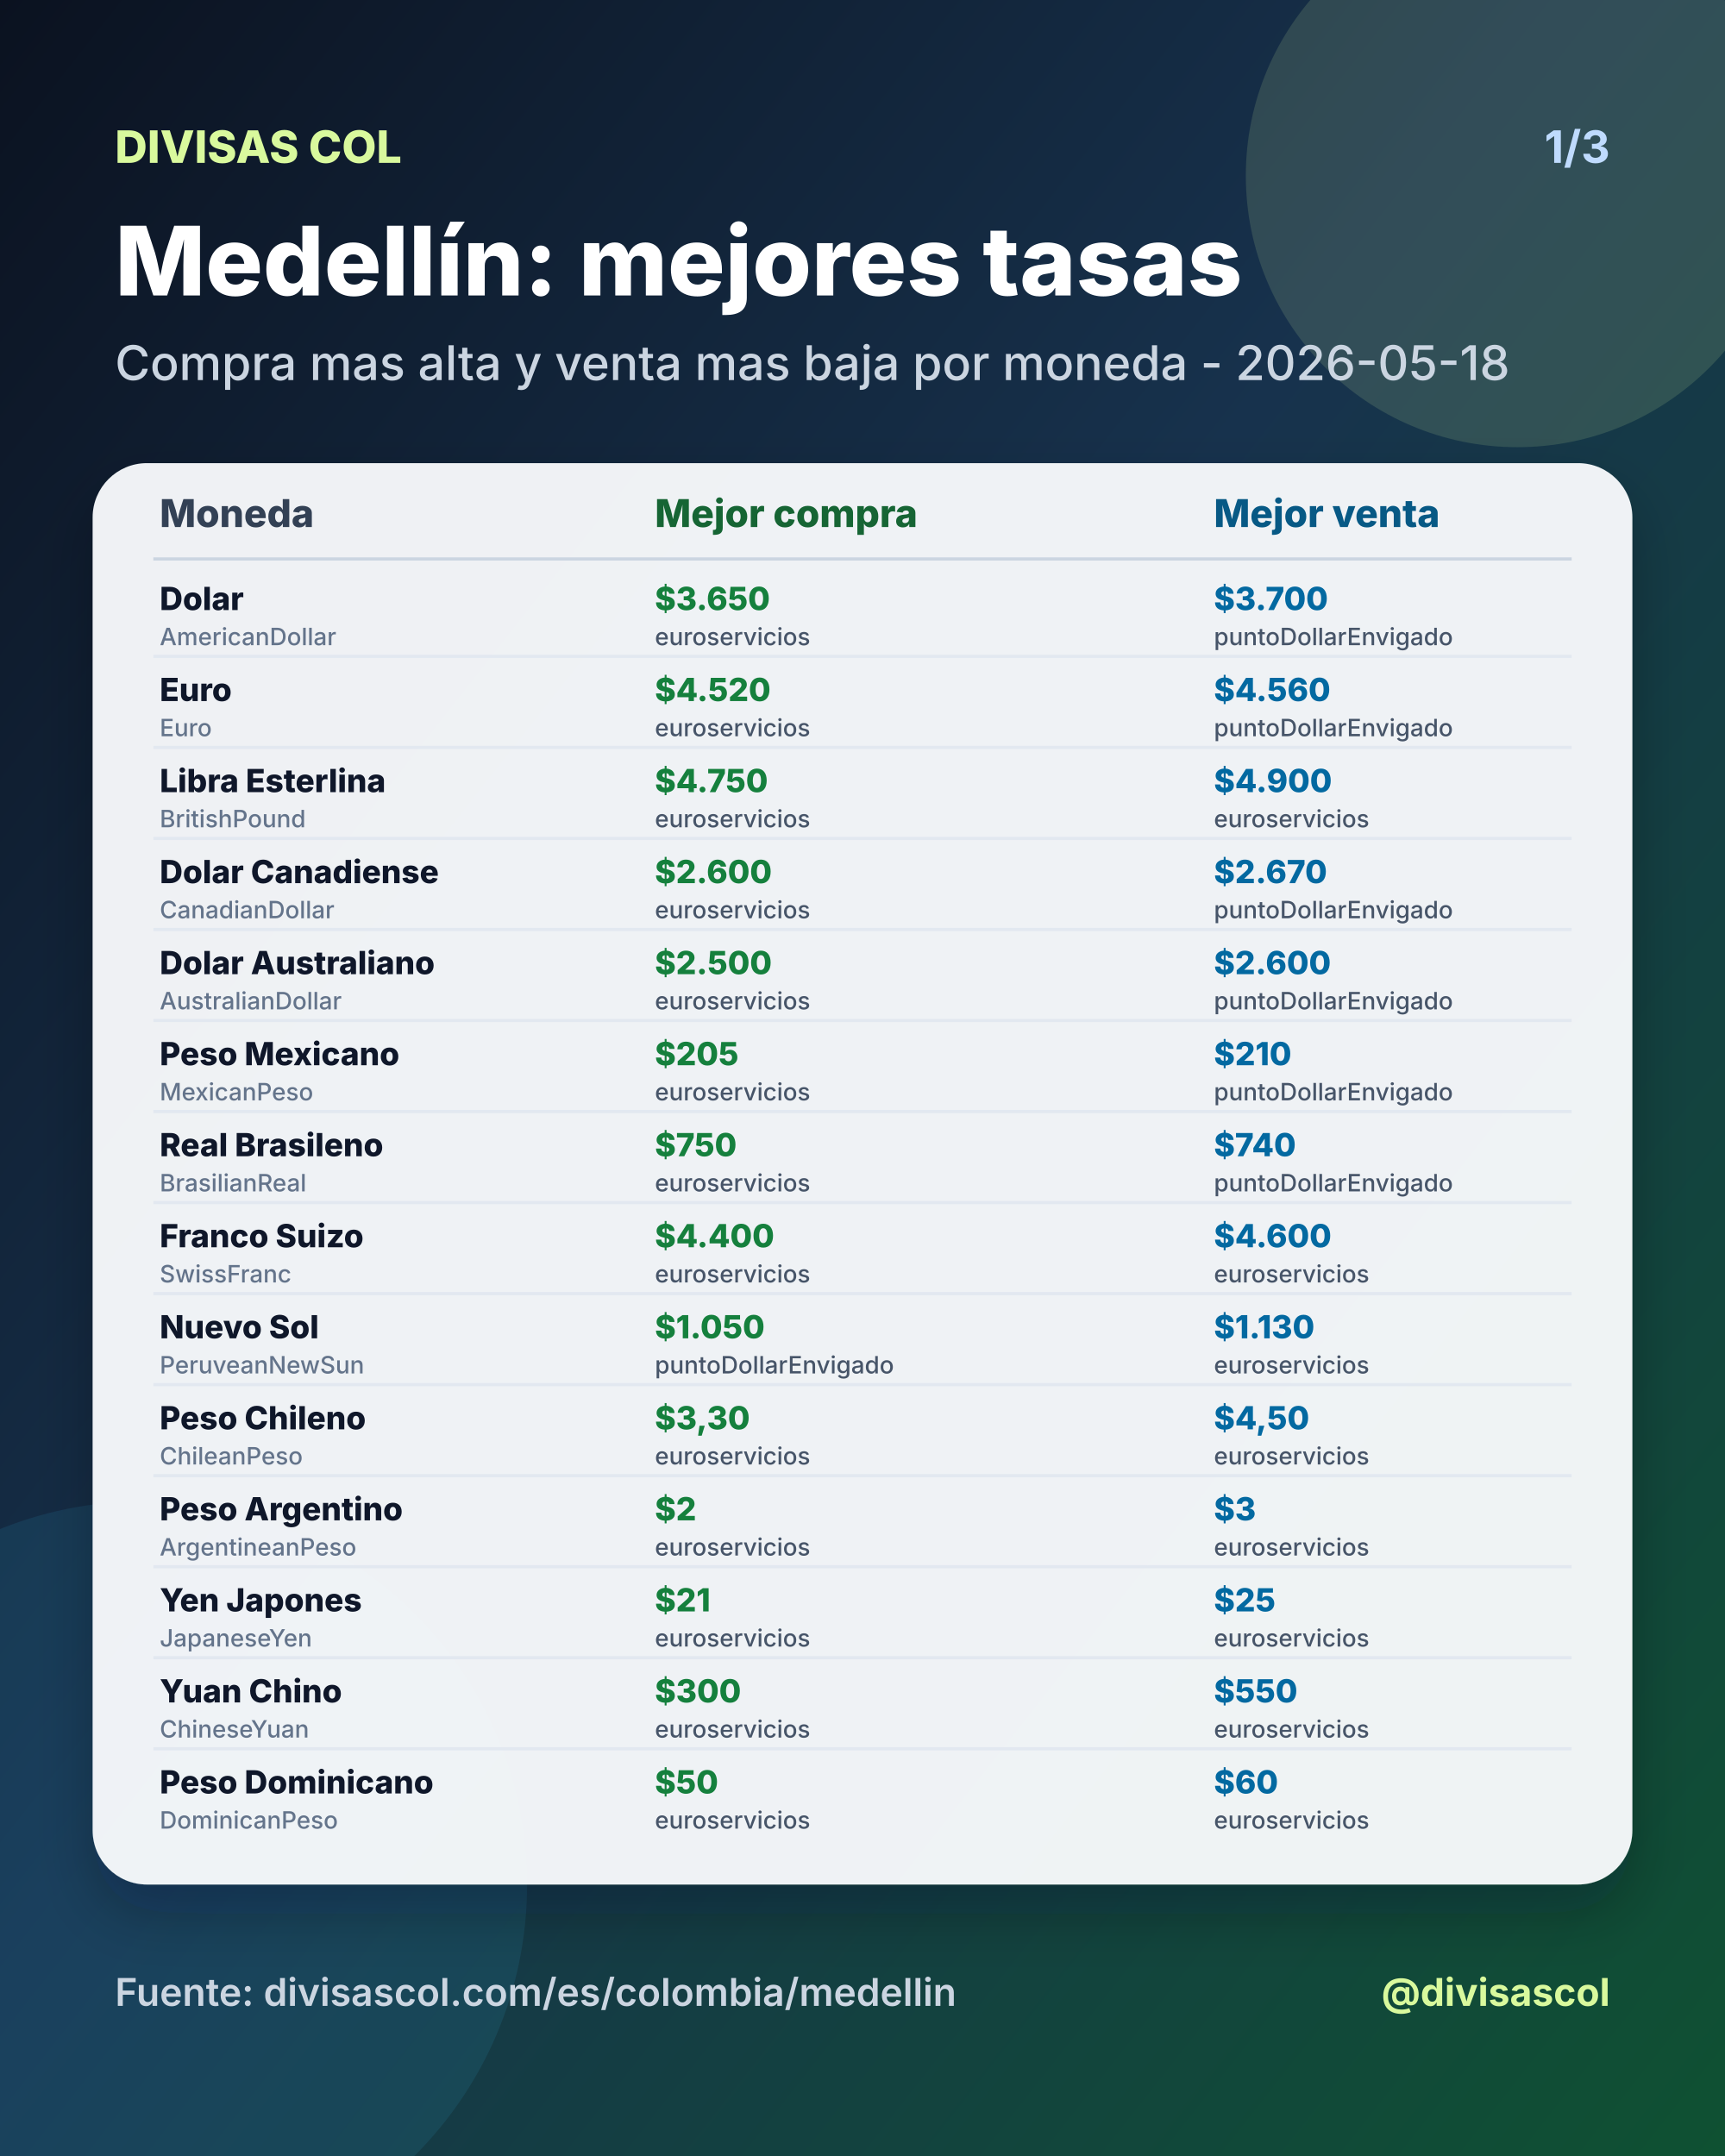
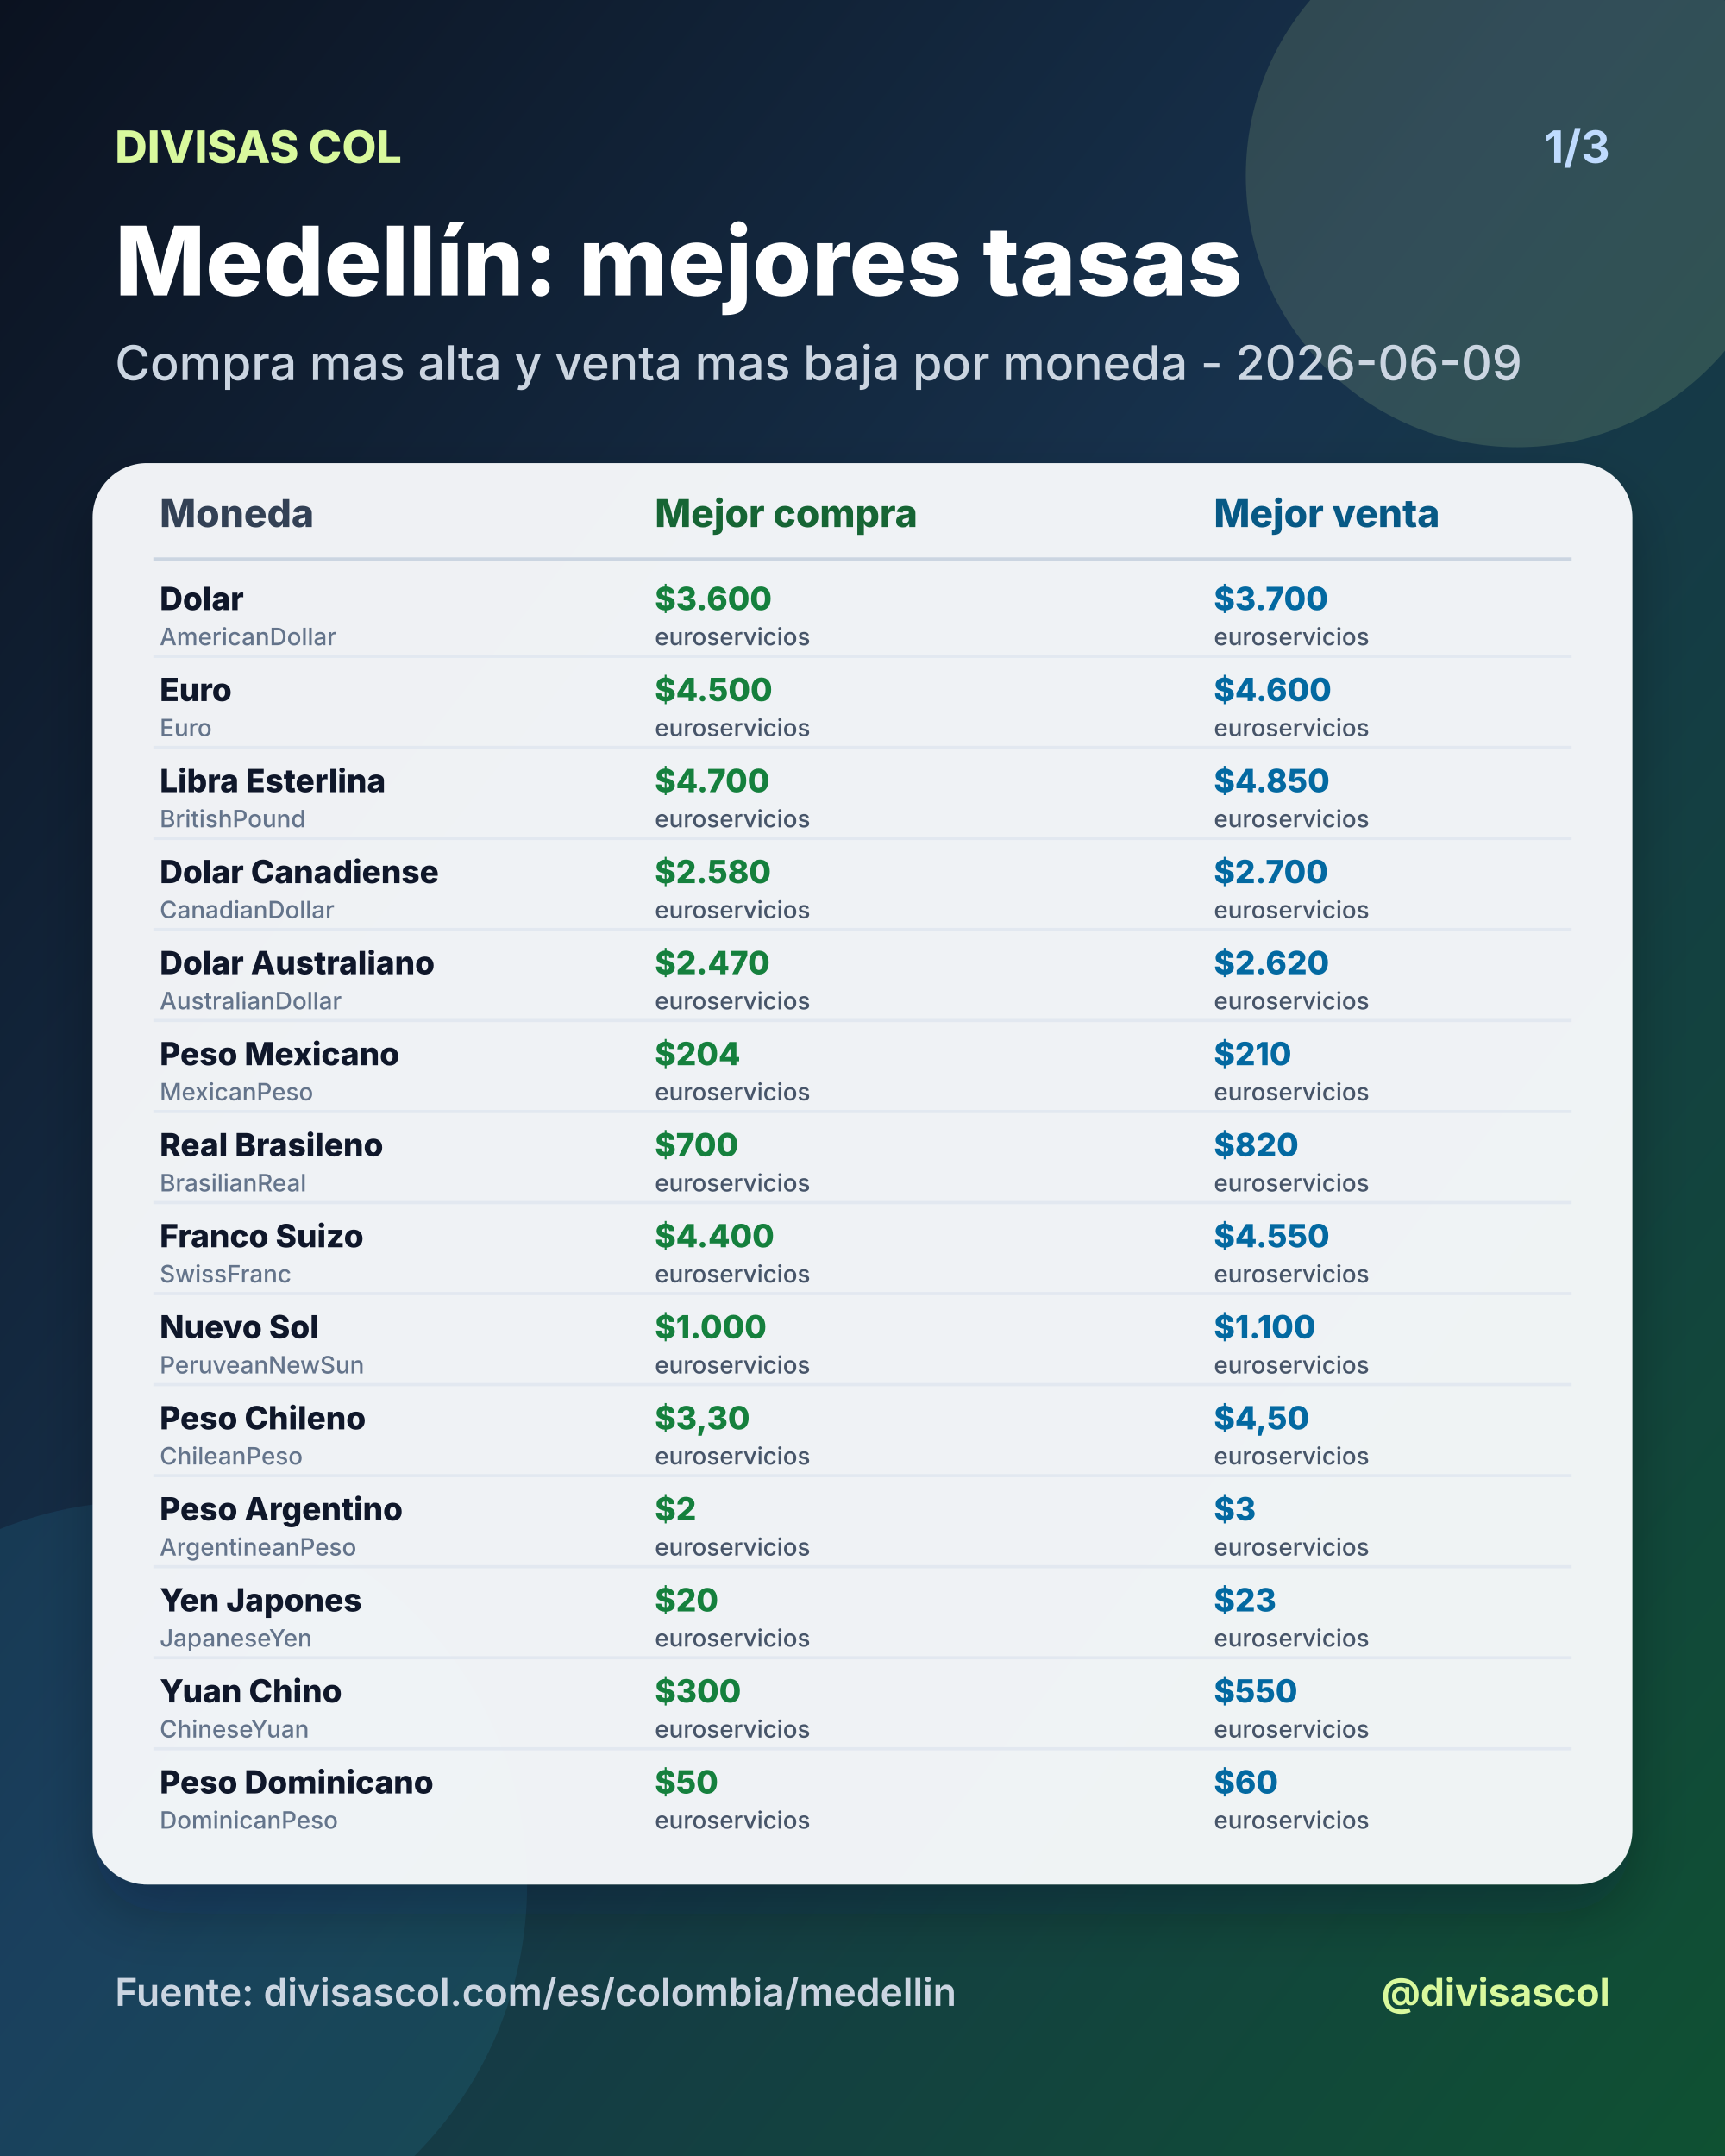
<svg xmlns="http://www.w3.org/2000/svg" width="1080" height="1350" viewBox="0 0 1080 1350">
  <defs>
    <linearGradient id="bg" x1="0" y1="0" x2="1" y2="1">
      <stop offset="0%" stop-color="#0b1220" />
      <stop offset="46%" stop-color="#17324d" />
      <stop offset="100%" stop-color="#0f5132" />
    </linearGradient>
    <filter id="shadow" x="-20%" y="-20%" width="140%" height="140%">
      <feDropShadow dx="0" dy="18" stdDeviation="18" flood-color="#020617" flood-opacity="0.28" />
    </filter>
  </defs>
  <rect width="1080" height="1350" fill="url(#bg)" />
  <circle cx="950" cy="110" r="170" fill="#d9f99d" opacity="0.14" />
  <circle cx="90" cy="1180" r="240" fill="#38bdf8" opacity="0.10" />
  <text x="72" y="102" fill="#d9f99d" font-size="28" font-family="Inter, Arial, sans-serif" font-weight="800" text-anchor="start">DIVISAS COL</text>
  <text x="1008" y="102" fill="#bfdbfe" font-size="28" font-family="Inter, Arial, sans-serif" font-weight="700" text-anchor="end">1/3</text>
  <text x="72" y="185" fill="#ffffff" font-size="60" font-family="Inter, Arial, sans-serif" font-weight="800" text-anchor="start">Medellín: mejores tasas</text>
-   <text x="72" y="238" fill="#cbd5e1" font-size="30" font-family="Inter, Arial, sans-serif" font-weight="500" text-anchor="start">Compra mas alta y venta mas baja por moneda - 2026-05-18</text>
+   <text x="72" y="238" fill="#cbd5e1" font-size="30" font-family="Inter, Arial, sans-serif" font-weight="500" text-anchor="start">Compra mas alta y venta mas baja por moneda - 2026-06-09</text>
  <rect x="58" y="290" width="964" height="890" rx="34" fill="#f8fafc" opacity="0.96" filter="url(#shadow)" />
  <text x="100" y="330" fill="#334155" font-size="24" font-family="Inter, Arial, sans-serif" font-weight="800" text-anchor="start">Moneda</text>
  <text x="410" y="330" fill="#166534" font-size="24" font-family="Inter, Arial, sans-serif" font-weight="800" text-anchor="start">Mejor compra</text>
  <text x="760" y="330" fill="#075985" font-size="24" font-family="Inter, Arial, sans-serif" font-weight="800" text-anchor="start">Mejor venta</text>
  <line x1="96" y1="350" x2="984" y2="350" stroke="#cbd5e1" stroke-width="2" />
  <text x="100" y="382" fill="#0f172a" font-size="20" font-family="Inter, Arial, sans-serif" font-weight="800" text-anchor="start">Dolar</text>
  <text x="100" y="404" fill="#64748b" font-size="15" font-family="Inter, Arial, sans-serif" font-weight="500" text-anchor="start">AmericanDollar</text>
-   <text x="410" y="382" fill="#15803d" font-size="20" font-family="Inter, Arial, sans-serif" font-weight="800" text-anchor="start">$3.650</text>
+   <text x="410" y="382" fill="#15803d" font-size="20" font-family="Inter, Arial, sans-serif" font-weight="800" text-anchor="start">$3.600</text>
  <text x="410" y="404" fill="#475569" font-size="15" font-family="Inter, Arial, sans-serif" font-weight="500" text-anchor="start">euroservicios</text>
  <text x="760" y="382" fill="#0369a1" font-size="20" font-family="Inter, Arial, sans-serif" font-weight="800" text-anchor="start">$3.700</text>
-   <text x="760" y="404" fill="#475569" font-size="15" font-family="Inter, Arial, sans-serif" font-weight="500" text-anchor="start">puntoDollarEnvigado</text>
+   <text x="760" y="404" fill="#475569" font-size="15" font-family="Inter, Arial, sans-serif" font-weight="500" text-anchor="start">euroservicios</text>
  <line x1="96" y1="411" x2="984" y2="411" stroke="#e2e8f0" stroke-width="2" />
  <text x="100" y="439" fill="#0f172a" font-size="20" font-family="Inter, Arial, sans-serif" font-weight="800" text-anchor="start">Euro</text>
  <text x="100" y="461" fill="#64748b" font-size="15" font-family="Inter, Arial, sans-serif" font-weight="500" text-anchor="start">Euro</text>
-   <text x="410" y="439" fill="#15803d" font-size="20" font-family="Inter, Arial, sans-serif" font-weight="800" text-anchor="start">$4.520</text>
+   <text x="410" y="439" fill="#15803d" font-size="20" font-family="Inter, Arial, sans-serif" font-weight="800" text-anchor="start">$4.500</text>
  <text x="410" y="461" fill="#475569" font-size="15" font-family="Inter, Arial, sans-serif" font-weight="500" text-anchor="start">euroservicios</text>
-   <text x="760" y="439" fill="#0369a1" font-size="20" font-family="Inter, Arial, sans-serif" font-weight="800" text-anchor="start">$4.560</text>
-   <text x="760" y="461" fill="#475569" font-size="15" font-family="Inter, Arial, sans-serif" font-weight="500" text-anchor="start">puntoDollarEnvigado</text>
+   <text x="760" y="439" fill="#0369a1" font-size="20" font-family="Inter, Arial, sans-serif" font-weight="800" text-anchor="start">$4.600</text>
+   <text x="760" y="461" fill="#475569" font-size="15" font-family="Inter, Arial, sans-serif" font-weight="500" text-anchor="start">euroservicios</text>
  <line x1="96" y1="468" x2="984" y2="468" stroke="#e2e8f0" stroke-width="2" />
  <text x="100" y="496" fill="#0f172a" font-size="20" font-family="Inter, Arial, sans-serif" font-weight="800" text-anchor="start">Libra Esterlina</text>
  <text x="100" y="518" fill="#64748b" font-size="15" font-family="Inter, Arial, sans-serif" font-weight="500" text-anchor="start">BritishPound</text>
-   <text x="410" y="496" fill="#15803d" font-size="20" font-family="Inter, Arial, sans-serif" font-weight="800" text-anchor="start">$4.750</text>
+   <text x="410" y="496" fill="#15803d" font-size="20" font-family="Inter, Arial, sans-serif" font-weight="800" text-anchor="start">$4.700</text>
  <text x="410" y="518" fill="#475569" font-size="15" font-family="Inter, Arial, sans-serif" font-weight="500" text-anchor="start">euroservicios</text>
-   <text x="760" y="496" fill="#0369a1" font-size="20" font-family="Inter, Arial, sans-serif" font-weight="800" text-anchor="start">$4.900</text>
+   <text x="760" y="496" fill="#0369a1" font-size="20" font-family="Inter, Arial, sans-serif" font-weight="800" text-anchor="start">$4.850</text>
  <text x="760" y="518" fill="#475569" font-size="15" font-family="Inter, Arial, sans-serif" font-weight="500" text-anchor="start">euroservicios</text>
  <line x1="96" y1="525" x2="984" y2="525" stroke="#e2e8f0" stroke-width="2" />
  <text x="100" y="553" fill="#0f172a" font-size="20" font-family="Inter, Arial, sans-serif" font-weight="800" text-anchor="start">Dolar Canadiense</text>
  <text x="100" y="575" fill="#64748b" font-size="15" font-family="Inter, Arial, sans-serif" font-weight="500" text-anchor="start">CanadianDollar</text>
-   <text x="410" y="553" fill="#15803d" font-size="20" font-family="Inter, Arial, sans-serif" font-weight="800" text-anchor="start">$2.600</text>
+   <text x="410" y="553" fill="#15803d" font-size="20" font-family="Inter, Arial, sans-serif" font-weight="800" text-anchor="start">$2.580</text>
  <text x="410" y="575" fill="#475569" font-size="15" font-family="Inter, Arial, sans-serif" font-weight="500" text-anchor="start">euroservicios</text>
-   <text x="760" y="553" fill="#0369a1" font-size="20" font-family="Inter, Arial, sans-serif" font-weight="800" text-anchor="start">$2.670</text>
-   <text x="760" y="575" fill="#475569" font-size="15" font-family="Inter, Arial, sans-serif" font-weight="500" text-anchor="start">puntoDollarEnvigado</text>
+   <text x="760" y="553" fill="#0369a1" font-size="20" font-family="Inter, Arial, sans-serif" font-weight="800" text-anchor="start">$2.700</text>
+   <text x="760" y="575" fill="#475569" font-size="15" font-family="Inter, Arial, sans-serif" font-weight="500" text-anchor="start">euroservicios</text>
  <line x1="96" y1="582" x2="984" y2="582" stroke="#e2e8f0" stroke-width="2" />
  <text x="100" y="610" fill="#0f172a" font-size="20" font-family="Inter, Arial, sans-serif" font-weight="800" text-anchor="start">Dolar Australiano</text>
  <text x="100" y="632" fill="#64748b" font-size="15" font-family="Inter, Arial, sans-serif" font-weight="500" text-anchor="start">AustralianDollar</text>
-   <text x="410" y="610" fill="#15803d" font-size="20" font-family="Inter, Arial, sans-serif" font-weight="800" text-anchor="start">$2.500</text>
+   <text x="410" y="610" fill="#15803d" font-size="20" font-family="Inter, Arial, sans-serif" font-weight="800" text-anchor="start">$2.470</text>
  <text x="410" y="632" fill="#475569" font-size="15" font-family="Inter, Arial, sans-serif" font-weight="500" text-anchor="start">euroservicios</text>
-   <text x="760" y="610" fill="#0369a1" font-size="20" font-family="Inter, Arial, sans-serif" font-weight="800" text-anchor="start">$2.600</text>
-   <text x="760" y="632" fill="#475569" font-size="15" font-family="Inter, Arial, sans-serif" font-weight="500" text-anchor="start">puntoDollarEnvigado</text>
+   <text x="760" y="610" fill="#0369a1" font-size="20" font-family="Inter, Arial, sans-serif" font-weight="800" text-anchor="start">$2.620</text>
+   <text x="760" y="632" fill="#475569" font-size="15" font-family="Inter, Arial, sans-serif" font-weight="500" text-anchor="start">euroservicios</text>
  <line x1="96" y1="639" x2="984" y2="639" stroke="#e2e8f0" stroke-width="2" />
  <text x="100" y="667" fill="#0f172a" font-size="20" font-family="Inter, Arial, sans-serif" font-weight="800" text-anchor="start">Peso Mexicano</text>
  <text x="100" y="689" fill="#64748b" font-size="15" font-family="Inter, Arial, sans-serif" font-weight="500" text-anchor="start">MexicanPeso</text>
-   <text x="410" y="667" fill="#15803d" font-size="20" font-family="Inter, Arial, sans-serif" font-weight="800" text-anchor="start">$205</text>
+   <text x="410" y="667" fill="#15803d" font-size="20" font-family="Inter, Arial, sans-serif" font-weight="800" text-anchor="start">$204</text>
  <text x="410" y="689" fill="#475569" font-size="15" font-family="Inter, Arial, sans-serif" font-weight="500" text-anchor="start">euroservicios</text>
  <text x="760" y="667" fill="#0369a1" font-size="20" font-family="Inter, Arial, sans-serif" font-weight="800" text-anchor="start">$210</text>
-   <text x="760" y="689" fill="#475569" font-size="15" font-family="Inter, Arial, sans-serif" font-weight="500" text-anchor="start">puntoDollarEnvigado</text>
+   <text x="760" y="689" fill="#475569" font-size="15" font-family="Inter, Arial, sans-serif" font-weight="500" text-anchor="start">euroservicios</text>
  <line x1="96" y1="696" x2="984" y2="696" stroke="#e2e8f0" stroke-width="2" />
  <text x="100" y="724" fill="#0f172a" font-size="20" font-family="Inter, Arial, sans-serif" font-weight="800" text-anchor="start">Real Brasileno</text>
  <text x="100" y="746" fill="#64748b" font-size="15" font-family="Inter, Arial, sans-serif" font-weight="500" text-anchor="start">BrasilianReal</text>
-   <text x="410" y="724" fill="#15803d" font-size="20" font-family="Inter, Arial, sans-serif" font-weight="800" text-anchor="start">$750</text>
+   <text x="410" y="724" fill="#15803d" font-size="20" font-family="Inter, Arial, sans-serif" font-weight="800" text-anchor="start">$700</text>
  <text x="410" y="746" fill="#475569" font-size="15" font-family="Inter, Arial, sans-serif" font-weight="500" text-anchor="start">euroservicios</text>
-   <text x="760" y="724" fill="#0369a1" font-size="20" font-family="Inter, Arial, sans-serif" font-weight="800" text-anchor="start">$740</text>
-   <text x="760" y="746" fill="#475569" font-size="15" font-family="Inter, Arial, sans-serif" font-weight="500" text-anchor="start">puntoDollarEnvigado</text>
+   <text x="760" y="724" fill="#0369a1" font-size="20" font-family="Inter, Arial, sans-serif" font-weight="800" text-anchor="start">$820</text>
+   <text x="760" y="746" fill="#475569" font-size="15" font-family="Inter, Arial, sans-serif" font-weight="500" text-anchor="start">euroservicios</text>
  <line x1="96" y1="753" x2="984" y2="753" stroke="#e2e8f0" stroke-width="2" />
  <text x="100" y="781" fill="#0f172a" font-size="20" font-family="Inter, Arial, sans-serif" font-weight="800" text-anchor="start">Franco Suizo</text>
  <text x="100" y="803" fill="#64748b" font-size="15" font-family="Inter, Arial, sans-serif" font-weight="500" text-anchor="start">SwissFranc</text>
  <text x="410" y="781" fill="#15803d" font-size="20" font-family="Inter, Arial, sans-serif" font-weight="800" text-anchor="start">$4.400</text>
  <text x="410" y="803" fill="#475569" font-size="15" font-family="Inter, Arial, sans-serif" font-weight="500" text-anchor="start">euroservicios</text>
-   <text x="760" y="781" fill="#0369a1" font-size="20" font-family="Inter, Arial, sans-serif" font-weight="800" text-anchor="start">$4.600</text>
+   <text x="760" y="781" fill="#0369a1" font-size="20" font-family="Inter, Arial, sans-serif" font-weight="800" text-anchor="start">$4.550</text>
  <text x="760" y="803" fill="#475569" font-size="15" font-family="Inter, Arial, sans-serif" font-weight="500" text-anchor="start">euroservicios</text>
  <line x1="96" y1="810" x2="984" y2="810" stroke="#e2e8f0" stroke-width="2" />
  <text x="100" y="838" fill="#0f172a" font-size="20" font-family="Inter, Arial, sans-serif" font-weight="800" text-anchor="start">Nuevo Sol</text>
  <text x="100" y="860" fill="#64748b" font-size="15" font-family="Inter, Arial, sans-serif" font-weight="500" text-anchor="start">PeruveanNewSun</text>
-   <text x="410" y="838" fill="#15803d" font-size="20" font-family="Inter, Arial, sans-serif" font-weight="800" text-anchor="start">$1.050</text>
-   <text x="410" y="860" fill="#475569" font-size="15" font-family="Inter, Arial, sans-serif" font-weight="500" text-anchor="start">puntoDollarEnvigado</text>
-   <text x="760" y="838" fill="#0369a1" font-size="20" font-family="Inter, Arial, sans-serif" font-weight="800" text-anchor="start">$1.130</text>
+   <text x="410" y="838" fill="#15803d" font-size="20" font-family="Inter, Arial, sans-serif" font-weight="800" text-anchor="start">$1.000</text>
+   <text x="410" y="860" fill="#475569" font-size="15" font-family="Inter, Arial, sans-serif" font-weight="500" text-anchor="start">euroservicios</text>
+   <text x="760" y="838" fill="#0369a1" font-size="20" font-family="Inter, Arial, sans-serif" font-weight="800" text-anchor="start">$1.100</text>
  <text x="760" y="860" fill="#475569" font-size="15" font-family="Inter, Arial, sans-serif" font-weight="500" text-anchor="start">euroservicios</text>
  <line x1="96" y1="867" x2="984" y2="867" stroke="#e2e8f0" stroke-width="2" />
  <text x="100" y="895" fill="#0f172a" font-size="20" font-family="Inter, Arial, sans-serif" font-weight="800" text-anchor="start">Peso Chileno</text>
  <text x="100" y="917" fill="#64748b" font-size="15" font-family="Inter, Arial, sans-serif" font-weight="500" text-anchor="start">ChileanPeso</text>
  <text x="410" y="895" fill="#15803d" font-size="20" font-family="Inter, Arial, sans-serif" font-weight="800" text-anchor="start">$3,30</text>
  <text x="410" y="917" fill="#475569" font-size="15" font-family="Inter, Arial, sans-serif" font-weight="500" text-anchor="start">euroservicios</text>
  <text x="760" y="895" fill="#0369a1" font-size="20" font-family="Inter, Arial, sans-serif" font-weight="800" text-anchor="start">$4,50</text>
  <text x="760" y="917" fill="#475569" font-size="15" font-family="Inter, Arial, sans-serif" font-weight="500" text-anchor="start">euroservicios</text>
  <line x1="96" y1="924" x2="984" y2="924" stroke="#e2e8f0" stroke-width="2" />
  <text x="100" y="952" fill="#0f172a" font-size="20" font-family="Inter, Arial, sans-serif" font-weight="800" text-anchor="start">Peso Argentino</text>
  <text x="100" y="974" fill="#64748b" font-size="15" font-family="Inter, Arial, sans-serif" font-weight="500" text-anchor="start">ArgentineanPeso</text>
  <text x="410" y="952" fill="#15803d" font-size="20" font-family="Inter, Arial, sans-serif" font-weight="800" text-anchor="start">$2</text>
  <text x="410" y="974" fill="#475569" font-size="15" font-family="Inter, Arial, sans-serif" font-weight="500" text-anchor="start">euroservicios</text>
  <text x="760" y="952" fill="#0369a1" font-size="20" font-family="Inter, Arial, sans-serif" font-weight="800" text-anchor="start">$3</text>
  <text x="760" y="974" fill="#475569" font-size="15" font-family="Inter, Arial, sans-serif" font-weight="500" text-anchor="start">euroservicios</text>
  <line x1="96" y1="981" x2="984" y2="981" stroke="#e2e8f0" stroke-width="2" />
  <text x="100" y="1009" fill="#0f172a" font-size="20" font-family="Inter, Arial, sans-serif" font-weight="800" text-anchor="start">Yen Japones</text>
  <text x="100" y="1031" fill="#64748b" font-size="15" font-family="Inter, Arial, sans-serif" font-weight="500" text-anchor="start">JapaneseYen</text>
-   <text x="410" y="1009" fill="#15803d" font-size="20" font-family="Inter, Arial, sans-serif" font-weight="800" text-anchor="start">$21</text>
+   <text x="410" y="1009" fill="#15803d" font-size="20" font-family="Inter, Arial, sans-serif" font-weight="800" text-anchor="start">$20</text>
  <text x="410" y="1031" fill="#475569" font-size="15" font-family="Inter, Arial, sans-serif" font-weight="500" text-anchor="start">euroservicios</text>
-   <text x="760" y="1009" fill="#0369a1" font-size="20" font-family="Inter, Arial, sans-serif" font-weight="800" text-anchor="start">$25</text>
+   <text x="760" y="1009" fill="#0369a1" font-size="20" font-family="Inter, Arial, sans-serif" font-weight="800" text-anchor="start">$23</text>
  <text x="760" y="1031" fill="#475569" font-size="15" font-family="Inter, Arial, sans-serif" font-weight="500" text-anchor="start">euroservicios</text>
  <line x1="96" y1="1038" x2="984" y2="1038" stroke="#e2e8f0" stroke-width="2" />
  <text x="100" y="1066" fill="#0f172a" font-size="20" font-family="Inter, Arial, sans-serif" font-weight="800" text-anchor="start">Yuan Chino</text>
  <text x="100" y="1088" fill="#64748b" font-size="15" font-family="Inter, Arial, sans-serif" font-weight="500" text-anchor="start">ChineseYuan</text>
  <text x="410" y="1066" fill="#15803d" font-size="20" font-family="Inter, Arial, sans-serif" font-weight="800" text-anchor="start">$300</text>
  <text x="410" y="1088" fill="#475569" font-size="15" font-family="Inter, Arial, sans-serif" font-weight="500" text-anchor="start">euroservicios</text>
  <text x="760" y="1066" fill="#0369a1" font-size="20" font-family="Inter, Arial, sans-serif" font-weight="800" text-anchor="start">$550</text>
  <text x="760" y="1088" fill="#475569" font-size="15" font-family="Inter, Arial, sans-serif" font-weight="500" text-anchor="start">euroservicios</text>
  <line x1="96" y1="1095" x2="984" y2="1095" stroke="#e2e8f0" stroke-width="2" />
  <text x="100" y="1123" fill="#0f172a" font-size="20" font-family="Inter, Arial, sans-serif" font-weight="800" text-anchor="start">Peso Dominicano</text>
  <text x="100" y="1145" fill="#64748b" font-size="15" font-family="Inter, Arial, sans-serif" font-weight="500" text-anchor="start">DominicanPeso</text>
  <text x="410" y="1123" fill="#15803d" font-size="20" font-family="Inter, Arial, sans-serif" font-weight="800" text-anchor="start">$50</text>
  <text x="410" y="1145" fill="#475569" font-size="15" font-family="Inter, Arial, sans-serif" font-weight="500" text-anchor="start">euroservicios</text>
  <text x="760" y="1123" fill="#0369a1" font-size="20" font-family="Inter, Arial, sans-serif" font-weight="800" text-anchor="start">$60</text>
  <text x="760" y="1145" fill="#475569" font-size="15" font-family="Inter, Arial, sans-serif" font-weight="500" text-anchor="start">euroservicios</text>
  <text x="72" y="1256" fill="#cbd5e1" font-size="24" font-family="Inter, Arial, sans-serif" font-weight="600" text-anchor="start">Fuente: divisascol.com/es/colombia/medellin</text>
  <text x="1008" y="1256" fill="#d9f99d" font-size="24" font-family="Inter, Arial, sans-serif" font-weight="700" text-anchor="end">@divisascol</text>
</svg>
